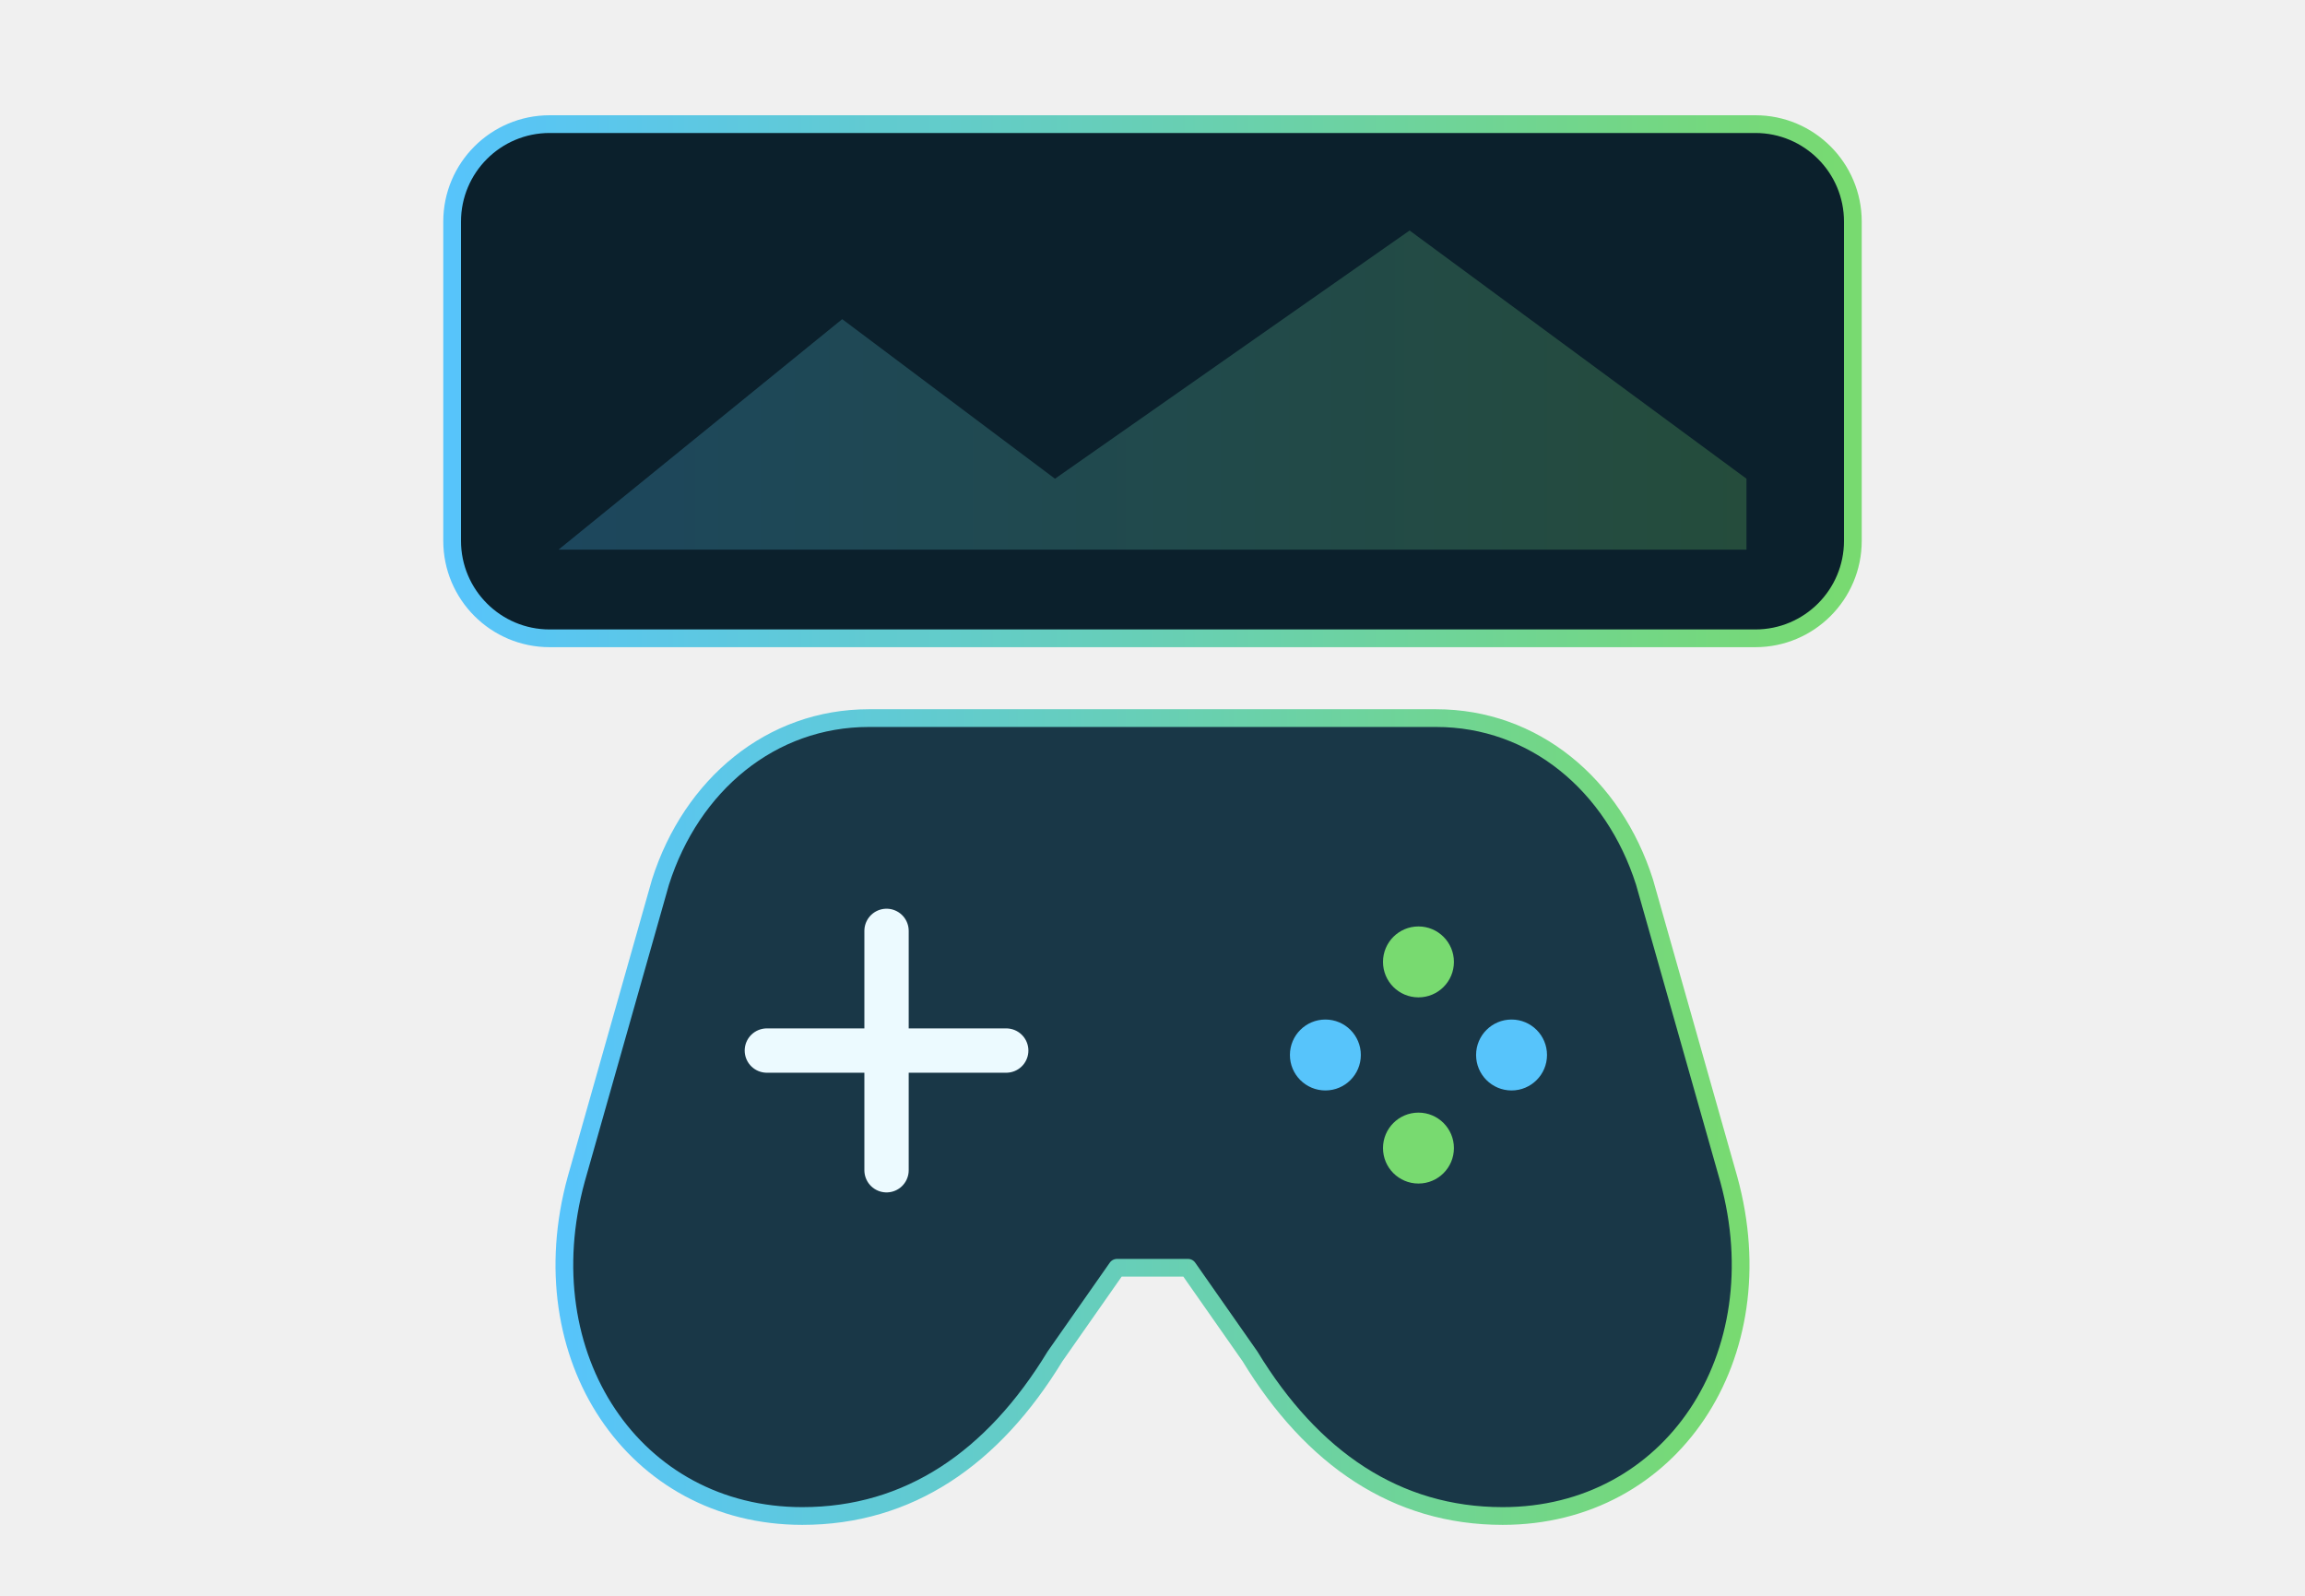
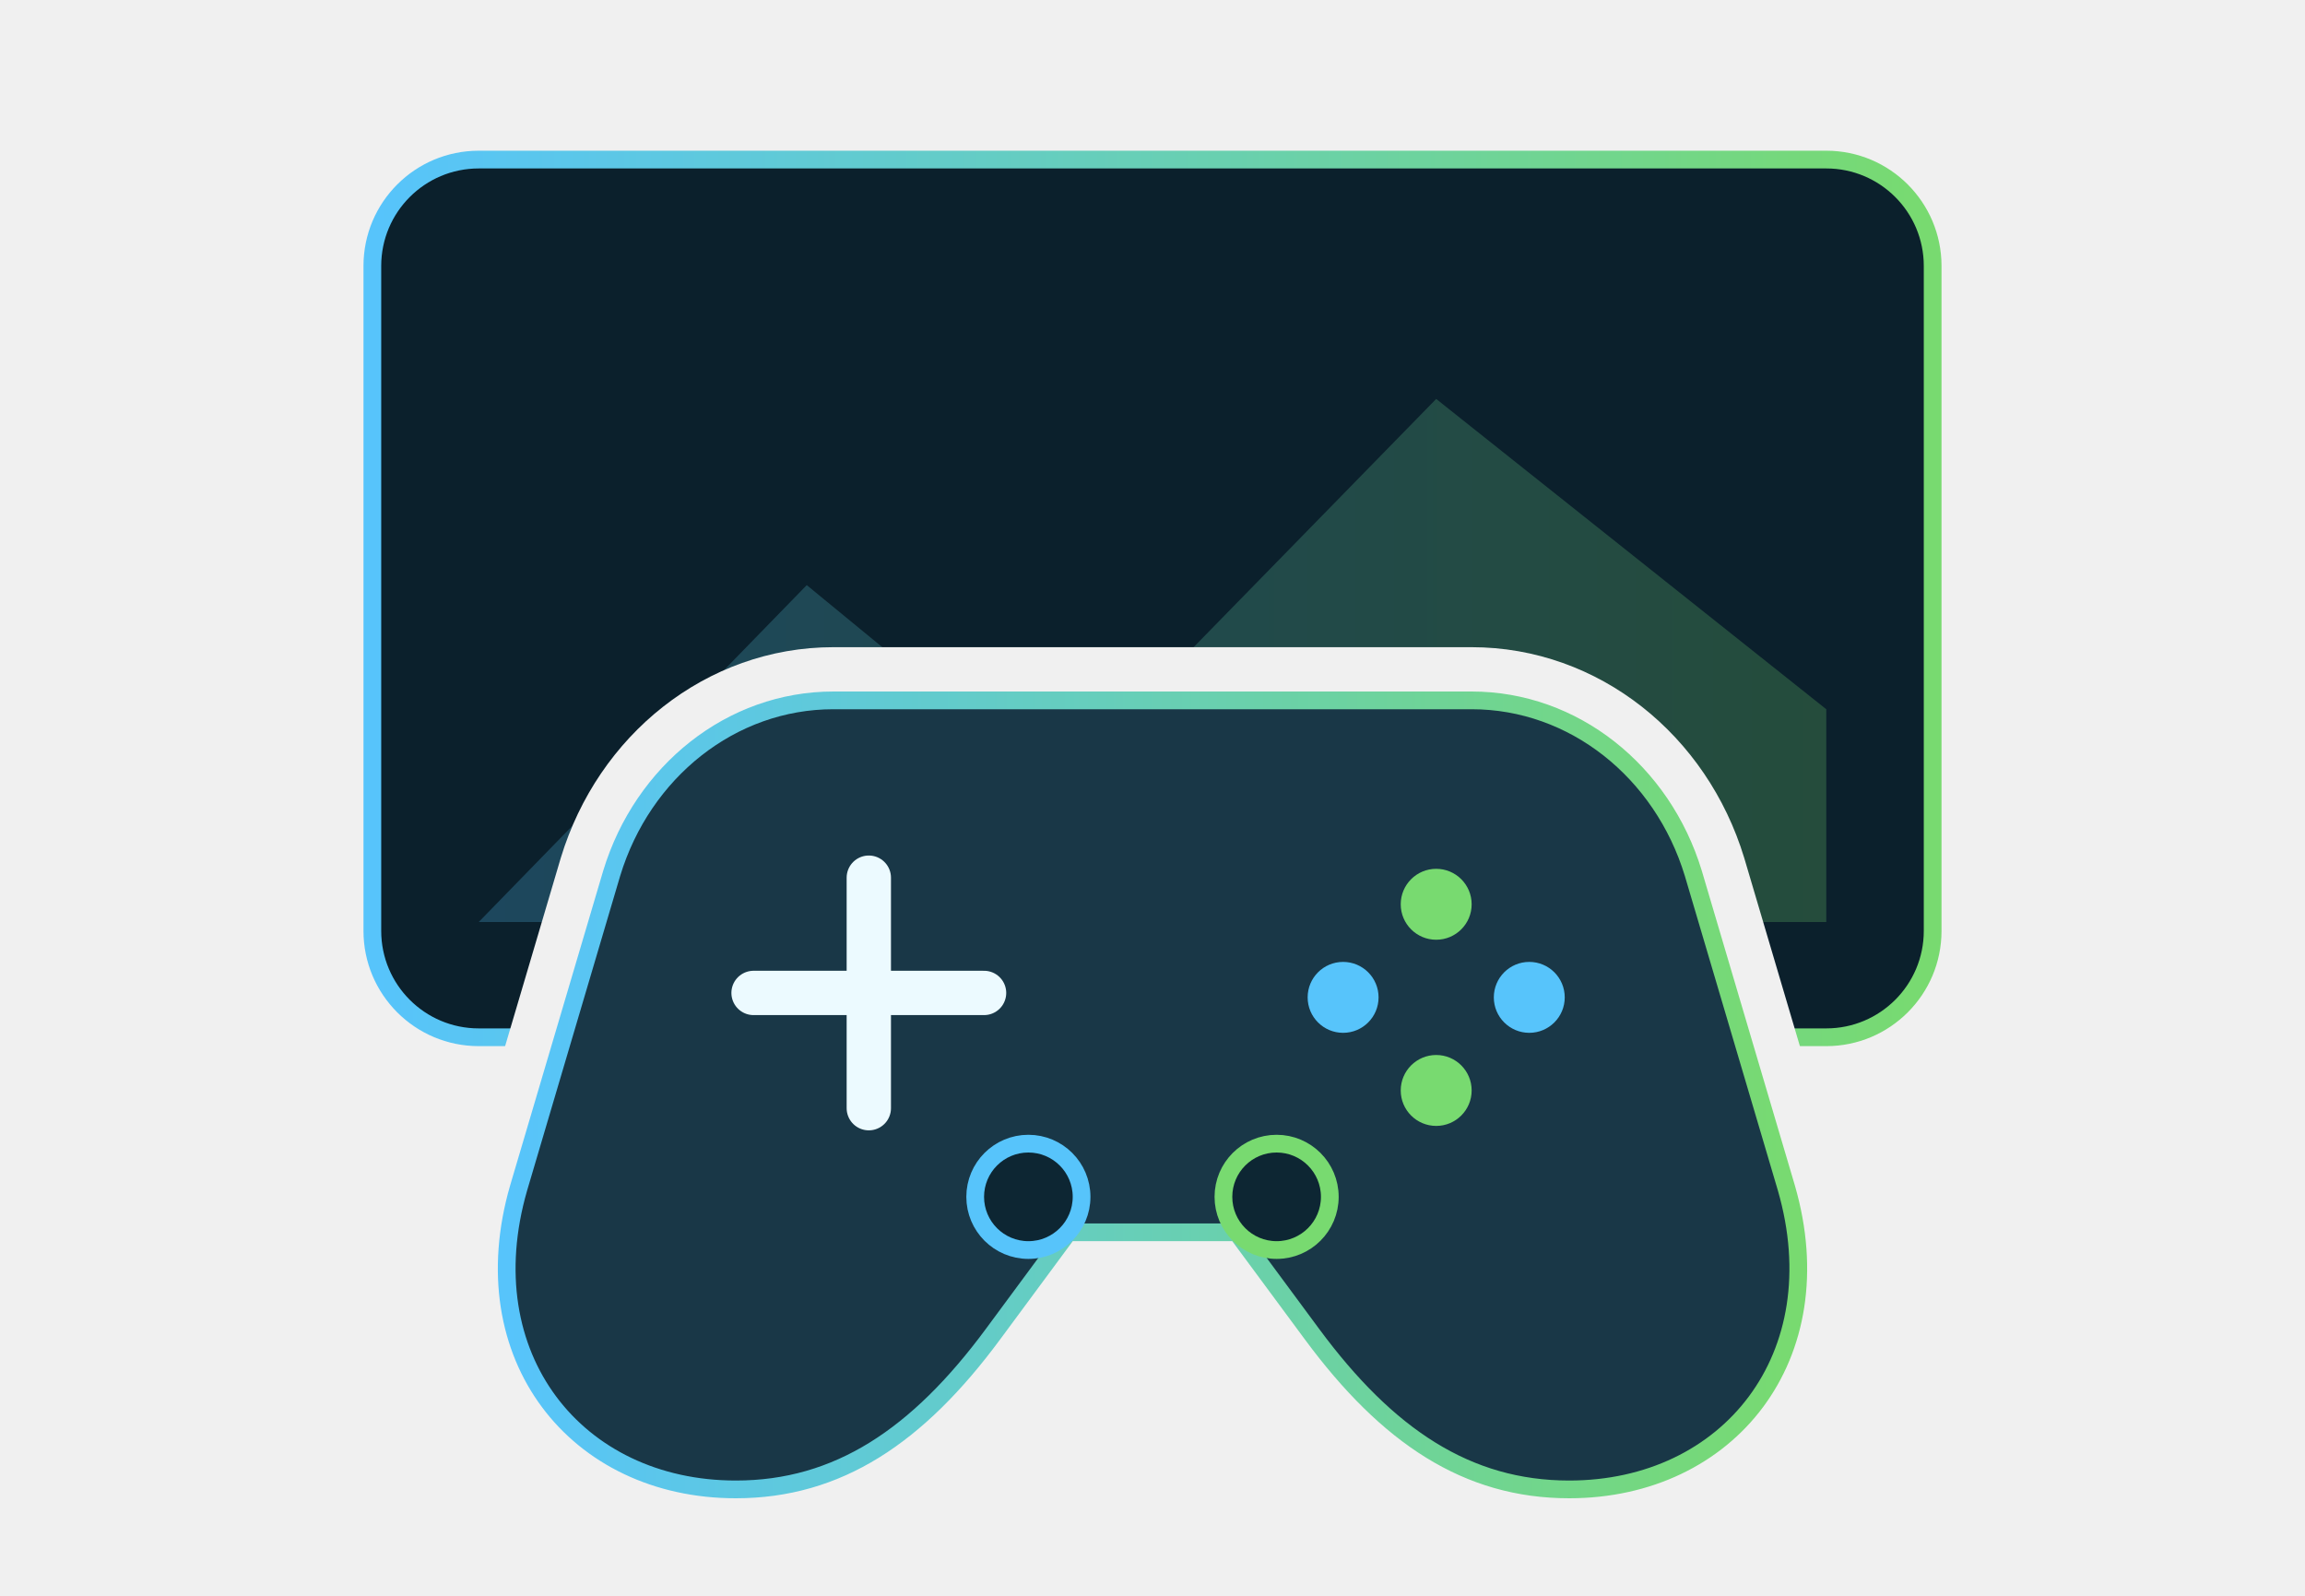
<svg xmlns="http://www.w3.org/2000/svg" viewBox="0 0 520 360" role="img" aria-labelledby="title desc">
  <defs>
    <linearGradient id="g" x1="0" x2="1">
      <stop stop-color="#57c4fb" />
      <stop offset="1" stop-color="#78da70" />
    </linearGradient>
+     <path id="controller-shape" d="M188 158h144c23 0 43 16 50 39l21 71c11 38-13 68-49 68-23 0-41-12-58-35l-17-23h-38l-17 23c-17 23-35 35-58 35-36 0-60-30-49-68l21-71c7-23 27-39 50-39z" />
+     <mask id="controller-clearance" maskUnits="userSpaceOnUse" x="0" y="0" width="520" height="360">
+       <rect width="520" height="360" fill="white" />
+       <use href="#controller-shape" fill="black" stroke="black" stroke-width="24" stroke-linejoin="round" />
+     </mask>
  </defs>
-   <rect id="gaming-display" x="102" y="28" width="316" height="116" rx="22" fill="#0b202c" stroke="url(#g)" stroke-width="4" />
-   <path id="gaming-scene" d="M126 124 190 72l48 36 80-56 76 56v16H126z" fill="url(#g)" opacity=".24" />
-   <path id="controller" data-left="119" data-right="401" data-top="162" data-bottom="342" d="M196 162h128c22 0 40 15 47 37l19 67c11 40-13 76-51 76-24 0-43-13-57-36l-14-20h-16l-14 20c-14 23-33 36-57 36-38 0-62-36-51-76l19-67c7-22 25-37 47-37z" fill="#193747" stroke="url(#g)" stroke-width="4" stroke-linejoin="round" />
-   <path id="direction-pad" d="M200 210v54m-27-27h54" stroke="#ecfaff" stroke-width="10" stroke-linecap="round" />
-   <circle cx="320" cy="217" r="8" fill="#78da70" />
-   <circle cx="341" cy="238" r="8" fill="#57c4fb" />
-   <circle cx="299" cy="238" r="8" fill="#57c4fb" />
-   <circle cx="320" cy="259" r="8" fill="#78da70" />
+   <g mask="url(#controller-clearance)">
+     <rect id="gaming-display" x="84" y="36" width="352" height="198" rx="24" fill="#0b202c" stroke="url(#g)" stroke-width="4" />
+     <path id="gaming-scene" d="M108 208 182 132l56 46 86-88 88 70v48H108z" fill="url(#g)" opacity=".24" />
+   </g>
+   <use id="controller" data-left="117" data-right="403" data-top="158" data-bottom="336" href="#controller-shape" fill="#193747" stroke="url(#g)" stroke-width="4" stroke-linejoin="round" />
+   <path id="direction-pad" d="M196 198v52m-26-26h52" stroke="#ecfaff" stroke-width="10" stroke-linecap="round" />
+   <circle cx="324" cy="204" r="8" fill="#78da70" />
+   <circle cx="345" cy="225" r="8" fill="#57c4fb" />
+   <circle cx="303" cy="225" r="8" fill="#57c4fb" />
+   <circle cx="324" cy="246" r="8" fill="#78da70" />
+   <circle cx="232" cy="270" r="12" fill="#0d2633" stroke="#57c4fb" stroke-width="4" />
+   <circle cx="288" cy="270" r="12" fill="#0d2633" stroke="#78da70" stroke-width="4" />
</svg>
